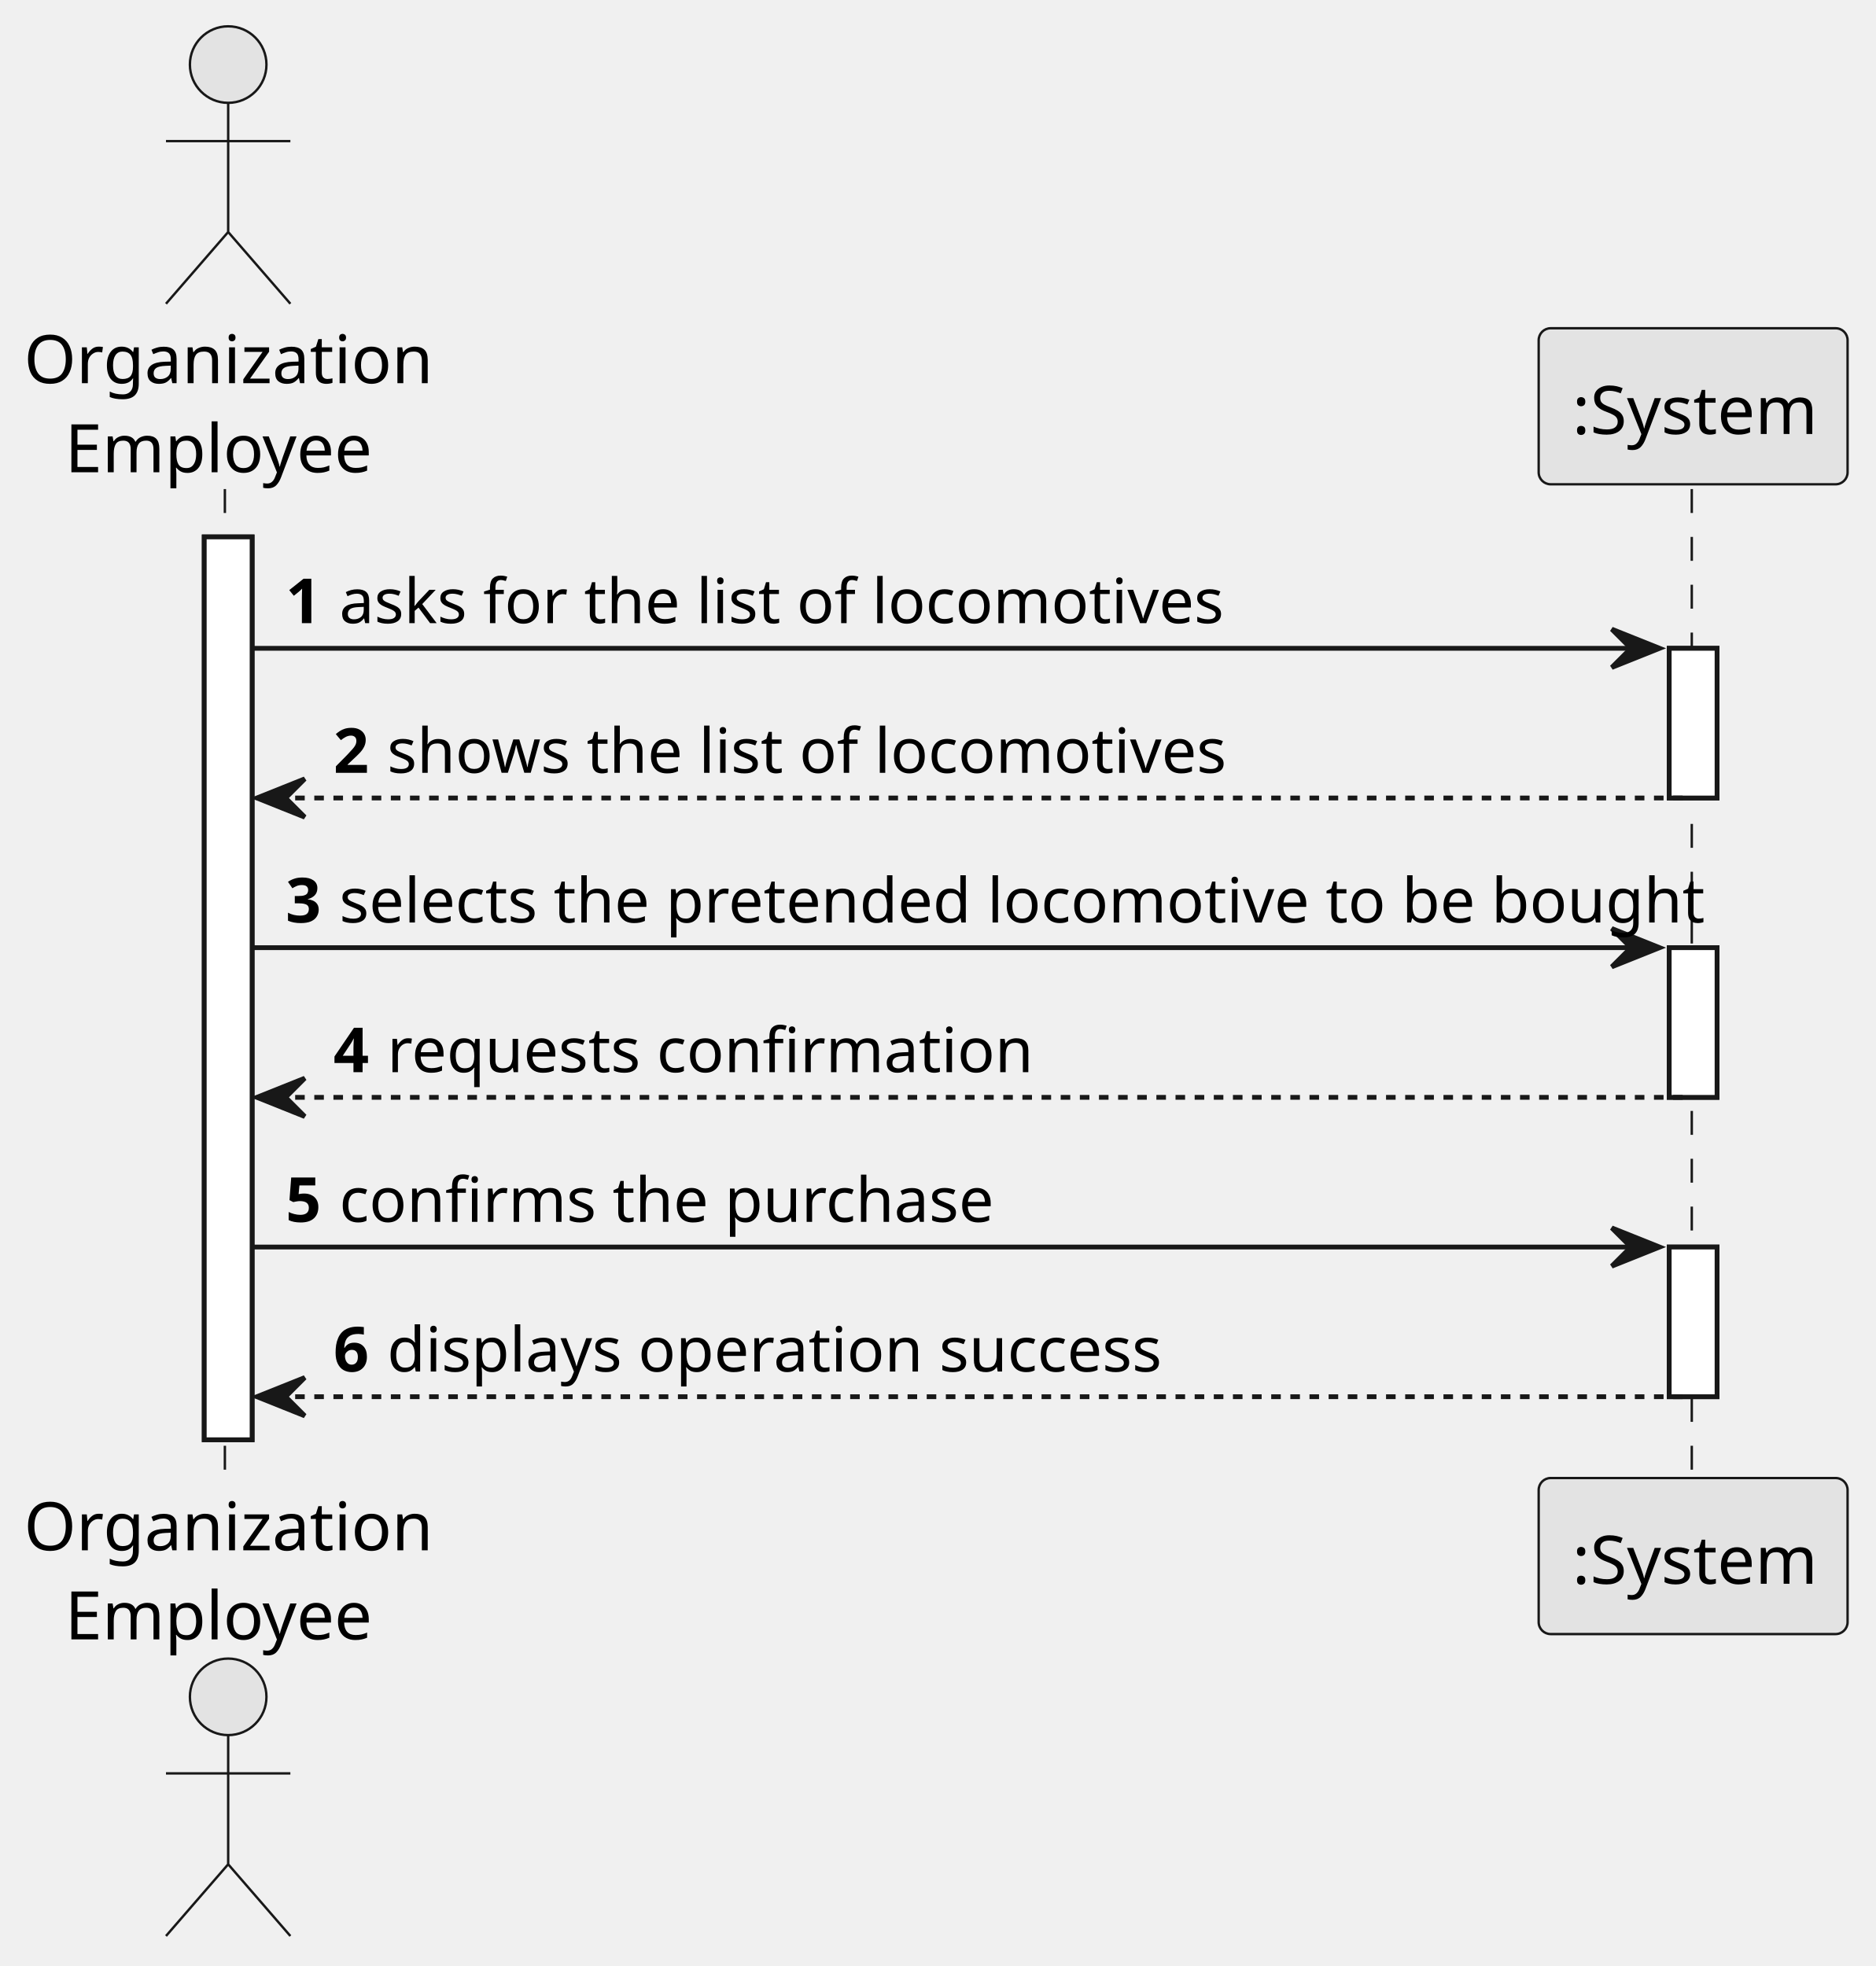
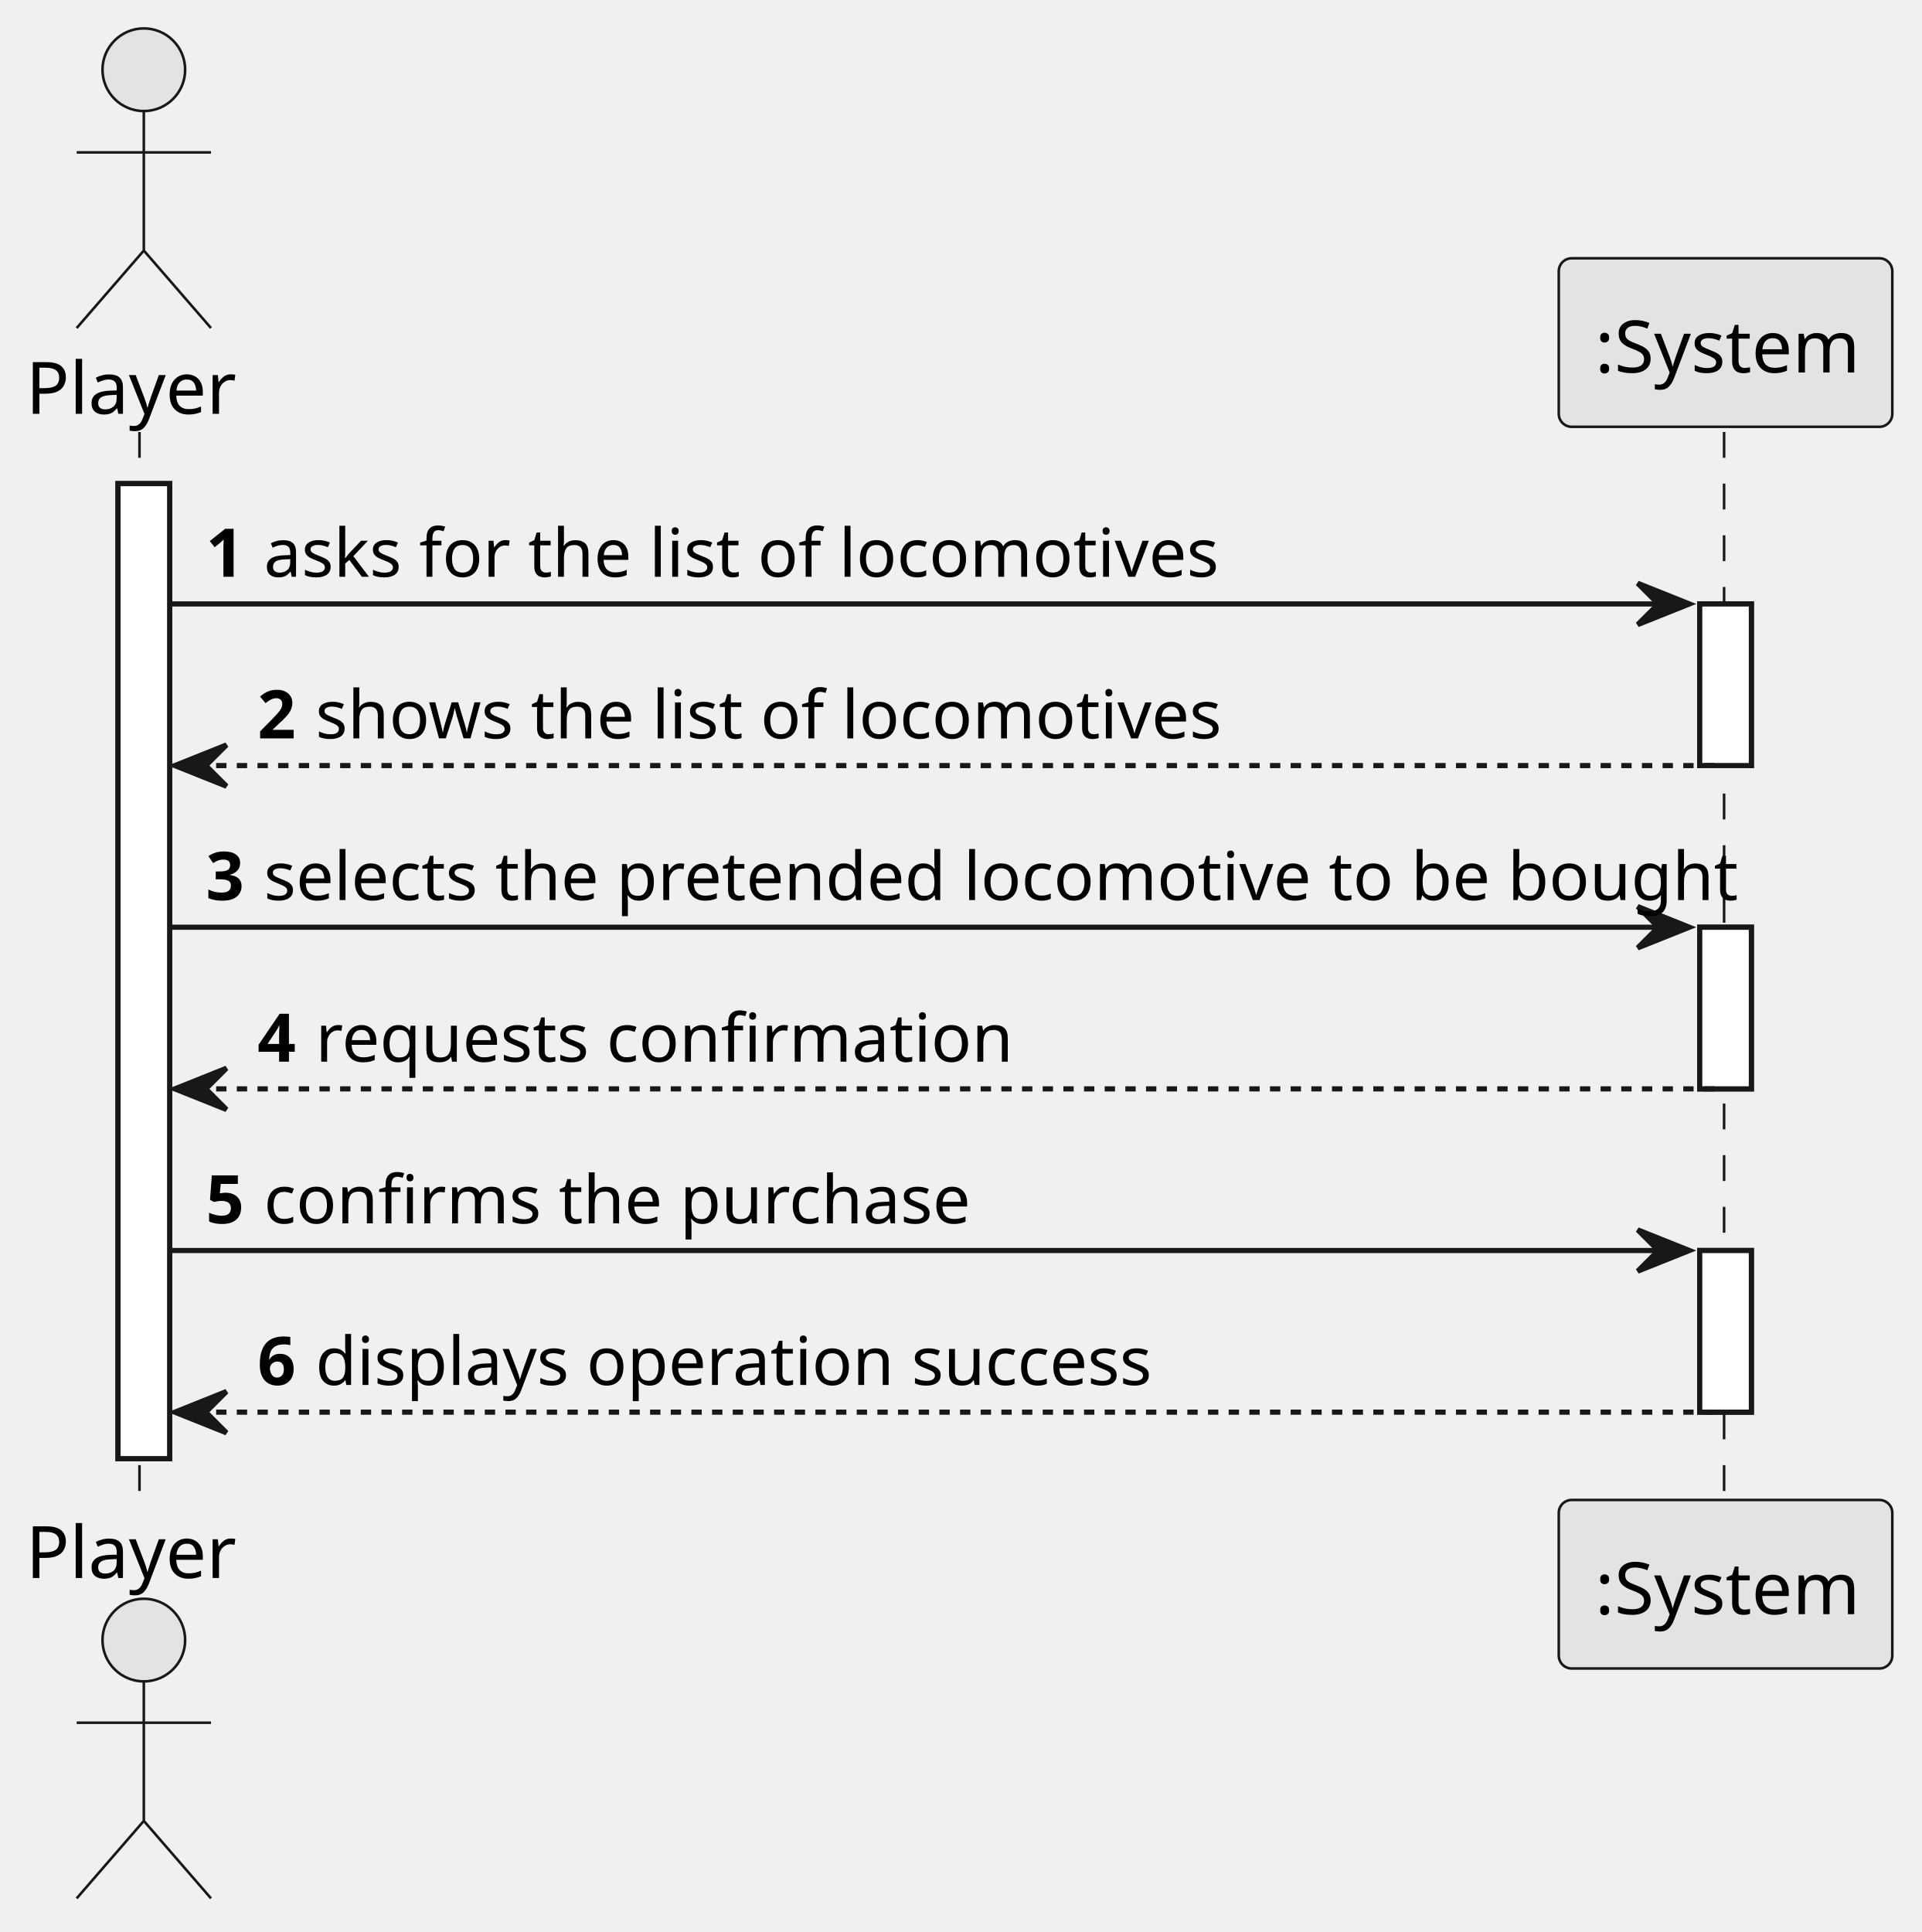
- <svg xmlns="http://www.w3.org/2000/svg" contentStyleType="text/css" height="411px" preserveAspectRatio="none" style="width:392px;height:411px;background:#FFFFFF;" version="1.1" viewBox="0 0 392 411" width="392px" zoomAndPan="magnify">
+ <svg xmlns="http://www.w3.org/2000/svg" contentStyleType="text/css" height="374px" preserveAspectRatio="none" style="width:372px;height:374px;background:#FFFFFF;" version="1.1" viewBox="0 0 372 374" width="372px" zoomAndPan="magnify">
  <defs />
  <g>
-     <rect fill="#FFFFFF" height="188.746" style="stroke:#181818;stroke-width:1.0;" width="10" x="42.69" y="112.242" />
-     <rect fill="#FFFFFF" height="31.291" style="stroke:#181818;stroke-width:1.0;" width="10" x="348.873" y="135.533" />
-     <rect fill="#FFFFFF" height="31.291" style="stroke:#181818;stroke-width:1.0;" width="10" x="348.873" y="198.115" />
-     <rect fill="#FFFFFF" height="31.291" style="stroke:#181818;stroke-width:1.0;" width="10" x="348.873" y="260.697" />
-     <line style="stroke:#181818;stroke-width:0.5;stroke-dasharray:5.0,5.0;" x1="47" x2="47" y1="102.242" y2="309.988" />
-     <line style="stroke:#181818;stroke-width:0.5;stroke-dasharray:5.0,5.0;" x1="353.591" x2="353.591" y1="102.242" y2="309.988" />
-     <text fill="#000000" font-family="sans-serif" font-size="14" lengthAdjust="spacing" textLength="79.379" x="5" y="80.107">Organization</text>
-     <text fill="#000000" font-family="sans-serif" font-size="14" lengthAdjust="spacing" textLength="62.255" x="13.562" y="98.728">Employee</text>
-     <ellipse cx="47.69" cy="13.5" fill="#E3E3E3" rx="8" ry="8" style="stroke:#181818;stroke-width:0.5;" />
-     <path d="M47.69,21.5 L47.69,48.5 M34.69,29.5 L60.69,29.5 M47.69,48.5 L34.69,63.5 M47.69,48.5 L60.69,63.5 " fill="none" style="stroke:#181818;stroke-width:0.5;" />
-     <text fill="#000000" font-family="sans-serif" font-size="14" lengthAdjust="spacing" textLength="79.379" x="5" y="324.096">Organization</text>
-     <text fill="#000000" font-family="sans-serif" font-size="14" lengthAdjust="spacing" textLength="62.255" x="13.562" y="342.717">Employee</text>
-     <ellipse cx="47.69" cy="354.731" fill="#E3E3E3" rx="8" ry="8" style="stroke:#181818;stroke-width:0.5;" />
-     <path d="M47.69,362.731 L47.69,389.731 M34.69,370.731 L60.69,370.731 M47.69,389.731 L34.69,404.731 M47.69,389.731 L60.69,404.731 " fill="none" style="stroke:#181818;stroke-width:0.5;" />
-     <rect fill="#E3E3E3" height="32.621" rx="2.5" ry="2.5" style="stroke:#181818;stroke-width:0.5;" width="64.565" x="321.591" y="68.621" />
-     <text fill="#000000" font-family="sans-serif" font-size="14" lengthAdjust="spacing" textLength="50.565" x="328.591" y="90.728">:System</text>
-     <rect fill="#E3E3E3" height="32.621" rx="2.5" ry="2.5" style="stroke:#181818;stroke-width:0.5;" width="64.565" x="321.591" y="308.988" />
-     <text fill="#000000" font-family="sans-serif" font-size="14" lengthAdjust="spacing" textLength="50.565" x="328.591" y="331.096">:System</text>
-     <rect fill="#FFFFFF" height="188.746" style="stroke:#181818;stroke-width:1.0;" width="10" x="42.69" y="112.242" />
-     <rect fill="#FFFFFF" height="31.291" style="stroke:#181818;stroke-width:1.0;" width="10" x="348.873" y="135.533" />
-     <rect fill="#FFFFFF" height="31.291" style="stroke:#181818;stroke-width:1.0;" width="10" x="348.873" y="198.115" />
-     <rect fill="#FFFFFF" height="31.291" style="stroke:#181818;stroke-width:1.0;" width="10" x="348.873" y="260.697" />
-     <polygon fill="#181818" points="336.873,131.533,346.873,135.533,336.873,139.533,340.873,135.533" style="stroke:#181818;stroke-width:1.0;" />
-     <line style="stroke:#181818;stroke-width:1.0;" x1="52.69" x2="342.873" y1="135.533" y2="135.533" />
-     <text fill="#000000" font-family="sans-serif" font-size="13" font-weight="bold" lengthAdjust="spacing" textLength="7.23" x="59.69" y="130.27">1</text>
-     <text fill="#000000" font-family="sans-serif" font-size="13" lengthAdjust="spacing" textLength="173.399" x="70.919" y="130.27">asks for the list of locomotives</text>
-     <polygon fill="#181818" points="63.69,162.824,53.69,166.824,63.69,170.824,59.69,166.824" style="stroke:#181818;stroke-width:1.0;" />
-     <line style="stroke:#181818;stroke-width:1.0;stroke-dasharray:2.0,2.0;" x1="57.69" x2="352.873" y1="166.824" y2="166.824" />
-     <text fill="#000000" font-family="sans-serif" font-size="13" font-weight="bold" lengthAdjust="spacing" textLength="7.23" x="69.689" y="161.561">2</text>
-     <text fill="#000000" font-family="sans-serif" font-size="13" lengthAdjust="spacing" textLength="164.734" x="80.919" y="161.561">shows the list of locomotives</text>
-     <polygon fill="#181818" points="336.873,194.115,346.873,198.115,336.873,202.115,340.873,198.115" style="stroke:#181818;stroke-width:1.0;" />
-     <line style="stroke:#181818;stroke-width:1.0;" x1="52.69" x2="342.873" y1="198.115" y2="198.115" />
-     <text fill="#000000" font-family="sans-serif" font-size="13" font-weight="bold" lengthAdjust="spacing" textLength="7.23" x="59.69" y="192.852">3</text>
-     <text fill="#000000" font-family="sans-serif" font-size="13" lengthAdjust="spacing" textLength="265.954" x="70.919" y="192.852">selects the pretended locomotive to be bought</text>
-     <polygon fill="#181818" points="63.69,225.406,53.69,229.406,63.69,233.406,59.69,229.406" style="stroke:#181818;stroke-width:1.0;" />
-     <line style="stroke:#181818;stroke-width:1.0;stroke-dasharray:2.0,2.0;" x1="57.69" x2="352.873" y1="229.406" y2="229.406" />
-     <text fill="#000000" font-family="sans-serif" font-size="13" font-weight="bold" lengthAdjust="spacing" textLength="7.23" x="69.689" y="224.144">4</text>
-     <text fill="#000000" font-family="sans-serif" font-size="13" lengthAdjust="spacing" textLength="124.281" x="80.919" y="224.144">requests confirmation</text>
-     <polygon fill="#181818" points="336.873,256.697,346.873,260.697,336.873,264.697,340.873,260.697" style="stroke:#181818;stroke-width:1.0;" />
-     <line style="stroke:#181818;stroke-width:1.0;" x1="52.69" x2="342.873" y1="260.697" y2="260.697" />
-     <text fill="#000000" font-family="sans-serif" font-size="13" font-weight="bold" lengthAdjust="spacing" textLength="7.23" x="59.69" y="255.435">5</text>
-     <text fill="#000000" font-family="sans-serif" font-size="13" lengthAdjust="spacing" textLength="127.893" x="70.919" y="255.435">confirms the purchase</text>
-     <polygon fill="#181818" points="63.69,287.988,53.69,291.988,63.69,295.988,59.69,291.988" style="stroke:#181818;stroke-width:1.0;" />
-     <line style="stroke:#181818;stroke-width:1.0;stroke-dasharray:2.0,2.0;" x1="57.69" x2="352.873" y1="291.988" y2="291.988" />
-     <text fill="#000000" font-family="sans-serif" font-size="13" font-weight="bold" lengthAdjust="spacing" textLength="7.23" x="69.689" y="286.726">6</text>
-     <text fill="#000000" font-family="sans-serif" font-size="13" lengthAdjust="spacing" textLength="155.359" x="80.919" y="286.726">displays operation success</text>
+     <rect fill="#FFFFFF" height="188.746" style="stroke:#181818;stroke-width:1.0;" width="10" x="22.841" y="93.621" />
+     <rect fill="#FFFFFF" height="31.291" style="stroke:#181818;stroke-width:1.0;" width="10" x="329.025" y="116.912" />
+     <rect fill="#FFFFFF" height="31.291" style="stroke:#181818;stroke-width:1.0;" width="10" x="329.025" y="179.494" />
+     <rect fill="#FFFFFF" height="31.291" style="stroke:#181818;stroke-width:1.0;" width="10" x="329.025" y="242.076" />
+     <line style="stroke:#181818;stroke-width:0.5;stroke-dasharray:5.0,5.0;" x1="27" x2="27" y1="83.621" y2="291.367" />
+     <line style="stroke:#181818;stroke-width:0.5;stroke-dasharray:5.0,5.0;" x1="333.743" x2="333.743" y1="83.621" y2="291.367" />
+     <text fill="#000000" font-family="sans-serif" font-size="14" lengthAdjust="spacing" textLength="39.683" x="5" y="80.107">Player</text>
+     <ellipse cx="27.841" cy="13.5" fill="#E3E3E3" rx="8" ry="8" style="stroke:#181818;stroke-width:0.5;" />
+     <path d="M27.841,21.5 L27.841,48.5 M14.841,29.5 L40.841,29.5 M27.841,48.5 L14.841,63.5 M27.841,48.5 L40.841,63.5 " fill="none" style="stroke:#181818;stroke-width:0.5;" />
+     <text fill="#000000" font-family="sans-serif" font-size="14" lengthAdjust="spacing" textLength="39.683" x="5" y="305.475">Player</text>
+     <ellipse cx="27.841" cy="317.488" fill="#E3E3E3" rx="8" ry="8" style="stroke:#181818;stroke-width:0.5;" />
+     <path d="M27.841,325.488 L27.841,352.488 M14.841,333.488 L40.841,333.488 M27.841,352.488 L14.841,367.488 M27.841,352.488 L40.841,367.488 " fill="none" style="stroke:#181818;stroke-width:0.5;" />
+     <rect fill="#E3E3E3" height="32.621" rx="2.5" ry="2.5" style="stroke:#181818;stroke-width:0.5;" width="64.565" x="301.743" y="50" />
+     <text fill="#000000" font-family="sans-serif" font-size="14" lengthAdjust="spacing" textLength="50.565" x="308.743" y="72.107">:System</text>
+     <rect fill="#E3E3E3" height="32.621" rx="2.5" ry="2.5" style="stroke:#181818;stroke-width:0.5;" width="64.565" x="301.743" y="290.367" />
+     <text fill="#000000" font-family="sans-serif" font-size="14" lengthAdjust="spacing" textLength="50.565" x="308.743" y="312.475">:System</text>
+     <rect fill="#FFFFFF" height="188.746" style="stroke:#181818;stroke-width:1.0;" width="10" x="22.841" y="93.621" />
+     <rect fill="#FFFFFF" height="31.291" style="stroke:#181818;stroke-width:1.0;" width="10" x="329.025" y="116.912" />
+     <rect fill="#FFFFFF" height="31.291" style="stroke:#181818;stroke-width:1.0;" width="10" x="329.025" y="179.494" />
+     <rect fill="#FFFFFF" height="31.291" style="stroke:#181818;stroke-width:1.0;" width="10" x="329.025" y="242.076" />
+     <polygon fill="#181818" points="317.025,112.912,327.025,116.912,317.025,120.912,321.025,116.912" style="stroke:#181818;stroke-width:1.0;" />
+     <line style="stroke:#181818;stroke-width:1.0;" x1="32.841" x2="323.025" y1="116.912" y2="116.912" />
+     <text fill="#000000" font-family="sans-serif" font-size="13" font-weight="bold" lengthAdjust="spacing" textLength="7.23" x="39.841" y="111.649">1</text>
+     <text fill="#000000" font-family="sans-serif" font-size="13" lengthAdjust="spacing" textLength="173.399" x="51.071" y="111.649">asks for the list of locomotives</text>
+     <polygon fill="#181818" points="43.841,144.203,33.841,148.203,43.841,152.203,39.841,148.203" style="stroke:#181818;stroke-width:1.0;" />
+     <line style="stroke:#181818;stroke-width:1.0;stroke-dasharray:2.0,2.0;" x1="37.841" x2="333.025" y1="148.203" y2="148.203" />
+     <text fill="#000000" font-family="sans-serif" font-size="13" font-weight="bold" lengthAdjust="spacing" textLength="7.23" x="49.841" y="142.94">2</text>
+     <text fill="#000000" font-family="sans-serif" font-size="13" lengthAdjust="spacing" textLength="164.734" x="61.071" y="142.94">shows the list of locomotives</text>
+     <polygon fill="#181818" points="317.025,175.494,327.025,179.494,317.025,183.494,321.025,179.494" style="stroke:#181818;stroke-width:1.0;" />
+     <line style="stroke:#181818;stroke-width:1.0;" x1="32.841" x2="323.025" y1="179.494" y2="179.494" />
+     <text fill="#000000" font-family="sans-serif" font-size="13" font-weight="bold" lengthAdjust="spacing" textLength="7.23" x="39.841" y="174.231">3</text>
+     <text fill="#000000" font-family="sans-serif" font-size="13" lengthAdjust="spacing" textLength="265.954" x="51.071" y="174.231">selects the pretended locomotive to be bought</text>
+     <polygon fill="#181818" points="43.841,206.785,33.841,210.785,43.841,214.785,39.841,210.785" style="stroke:#181818;stroke-width:1.0;" />
+     <line style="stroke:#181818;stroke-width:1.0;stroke-dasharray:2.0,2.0;" x1="37.841" x2="333.025" y1="210.785" y2="210.785" />
+     <text fill="#000000" font-family="sans-serif" font-size="13" font-weight="bold" lengthAdjust="spacing" textLength="7.23" x="49.841" y="205.523">4</text>
+     <text fill="#000000" font-family="sans-serif" font-size="13" lengthAdjust="spacing" textLength="124.281" x="61.071" y="205.523">requests confirmation</text>
+     <polygon fill="#181818" points="317.025,238.076,327.025,242.076,317.025,246.076,321.025,242.076" style="stroke:#181818;stroke-width:1.0;" />
+     <line style="stroke:#181818;stroke-width:1.0;" x1="32.841" x2="323.025" y1="242.076" y2="242.076" />
+     <text fill="#000000" font-family="sans-serif" font-size="13" font-weight="bold" lengthAdjust="spacing" textLength="7.23" x="39.841" y="236.814">5</text>
+     <text fill="#000000" font-family="sans-serif" font-size="13" lengthAdjust="spacing" textLength="127.893" x="51.071" y="236.814">confirms the purchase</text>
+     <polygon fill="#181818" points="43.841,269.367,33.841,273.367,43.841,277.367,39.841,273.367" style="stroke:#181818;stroke-width:1.0;" />
+     <line style="stroke:#181818;stroke-width:1.0;stroke-dasharray:2.0,2.0;" x1="37.841" x2="333.025" y1="273.367" y2="273.367" />
+     <text fill="#000000" font-family="sans-serif" font-size="13" font-weight="bold" lengthAdjust="spacing" textLength="7.23" x="49.841" y="268.104">6</text>
+     <text fill="#000000" font-family="sans-serif" font-size="13" lengthAdjust="spacing" textLength="155.359" x="61.071" y="268.104">displays operation success</text>
  </g>
</svg>
